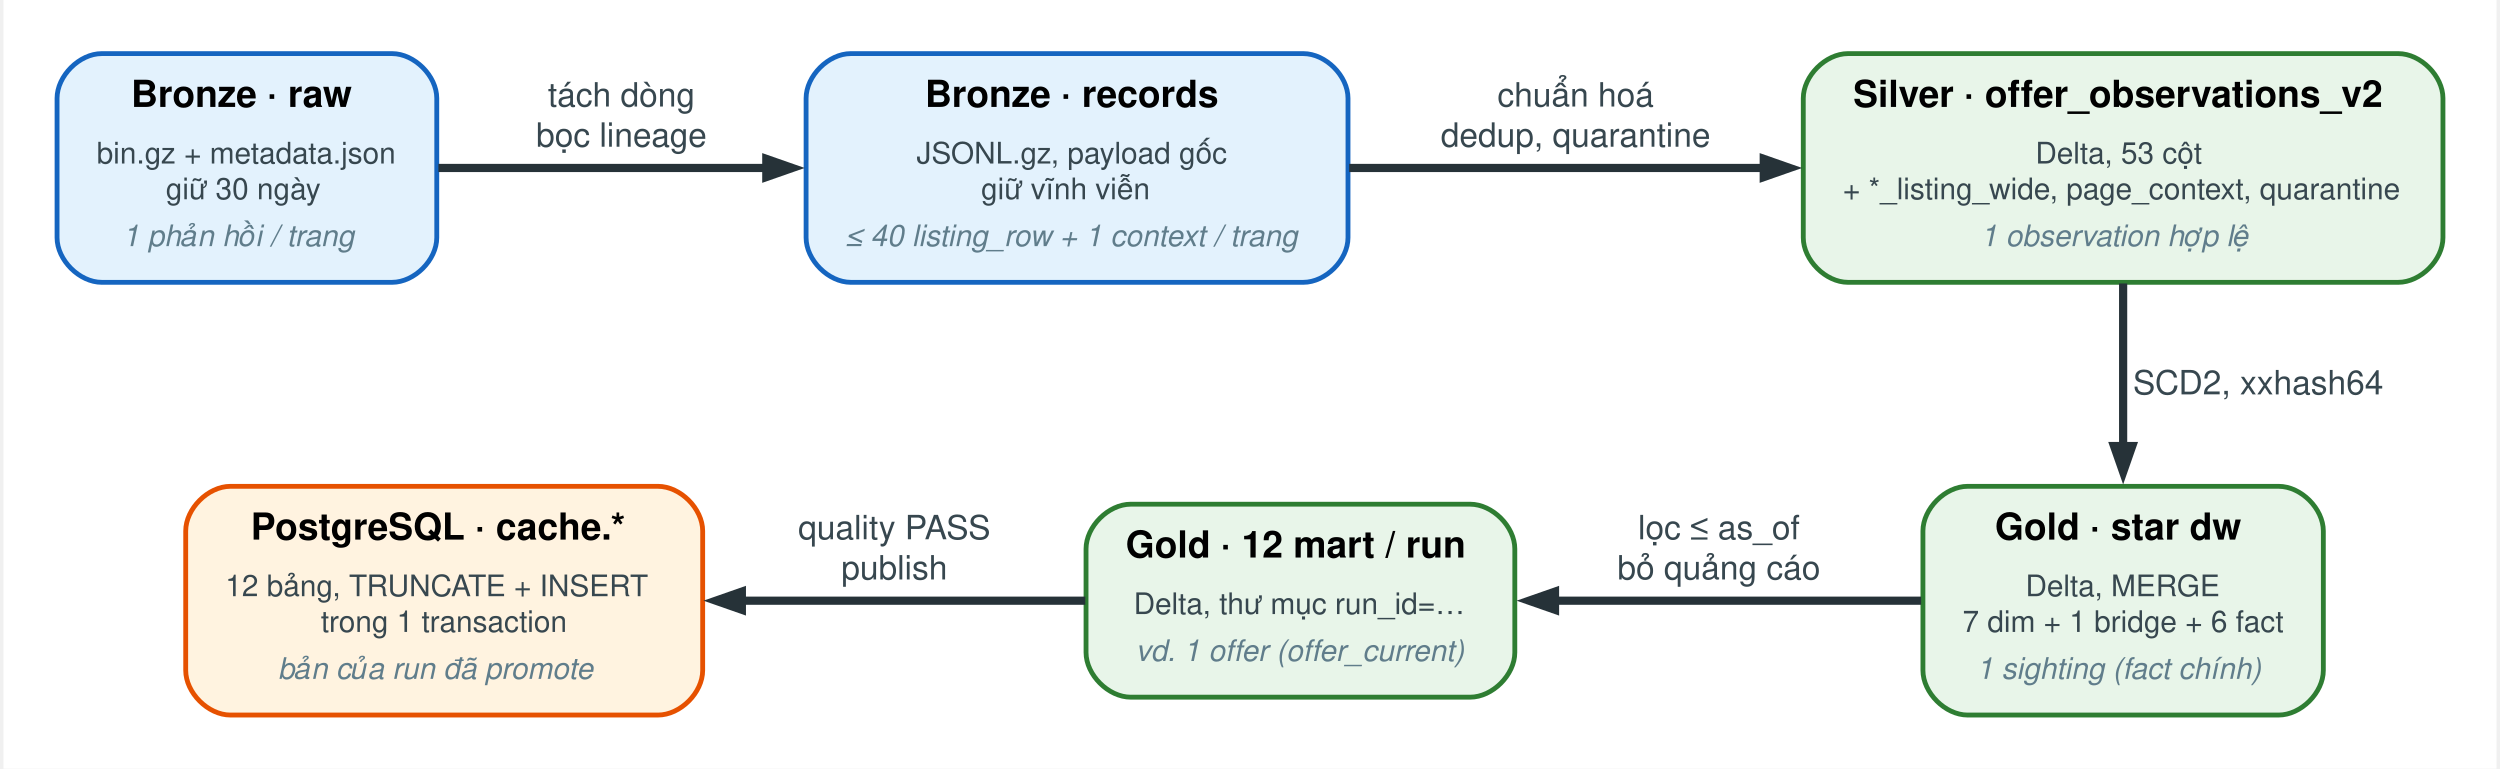
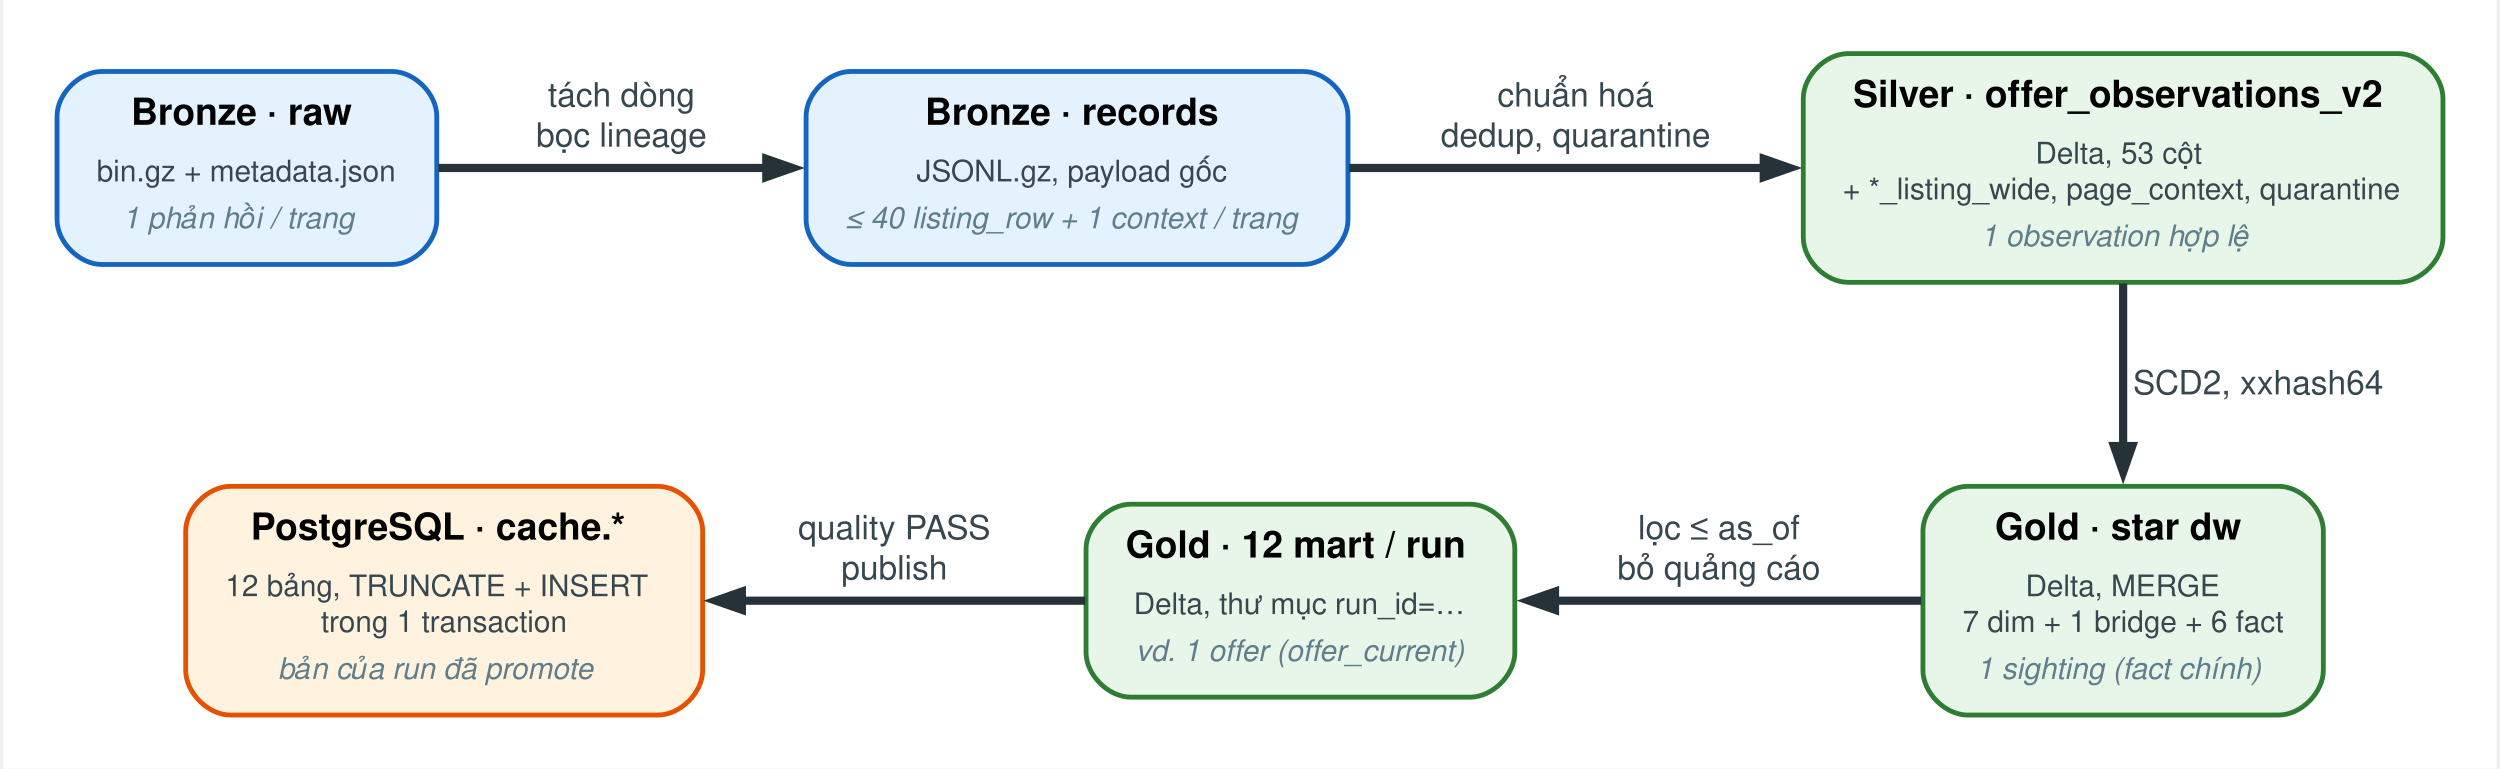
<svg xmlns="http://www.w3.org/2000/svg" width="670pt" height="206pt" viewBox="0.00 0.00 669.71 206.48">
  <g id="graph0" class="graph" transform="scale(1 1) rotate(0) translate(14.4 192.08)">
    <polygon fill="white" stroke="none" points="-14.4,14.4 -14.4,-192.08 655.31,-192.08 655.31,14.4 -14.4,14.4" />
    <g id="node1" class="node">
-       <path fill="#e3f2fd" stroke="#1565c0" stroke-width="1.3" d="M90,-177.68C90,-177.68 12,-177.68 12,-177.68 6,-177.68 0,-171.68 0,-165.68 0,-165.68 0,-128.24 0,-128.24 0,-122.24 6,-116.24 12,-116.24 12,-116.24 90,-116.24 90,-116.24 96,-116.24 102,-122.24 102,-128.24 102,-128.24 102,-165.68 102,-165.68 102,-171.68 96,-177.68 90,-177.68" />
-       <text text-anchor="start" x="19.88" y="-163.36" font-family="Helvetica,sans-Serif" font-weight="bold" font-size="10.00">Bronze · raw</text>
-       <text text-anchor="start" x="10.64" y="-148.16" font-family="Helvetica,sans-Serif" font-size="8.00" fill="#37474f">bin.gz + metadata.json</text>
-       <text text-anchor="start" x="29.21" y="-138.56" font-family="Helvetica,sans-Serif" font-size="8.00" fill="#37474f">giữ 30 ngày</text>
-       <text text-anchor="start" x="17.65" y="-125.96" font-family="Helvetica,sans-Serif" font-style="italic" font-size="8.00" fill="#607d8b">1 phản hồi / trang</text>
+       <path fill="#e3f2fd" stroke="#1565c0" stroke-width="1.3" d="M90,-172.88C90,-172.88 12,-172.88 12,-172.88 6,-172.88 0,-166.88 0,-160.88 0,-160.88 0,-133.04 0,-133.04 0,-127.04 6,-121.04 12,-121.04 12,-121.04 90,-121.04 90,-121.04 96,-121.04 102,-127.04 102,-133.04 102,-133.04 102,-160.88 102,-160.88 102,-166.88 96,-172.88 90,-172.88" />
+       <text text-anchor="start" x="19.88" y="-158.56" font-family="Helvetica,sans-Serif" font-weight="bold" font-size="10.00">Bronze · raw</text>
+       <text text-anchor="start" x="10.64" y="-143.36" font-family="Helvetica,sans-Serif" font-size="8.00" fill="#37474f">bin.gz + metadata.json</text>
+       <text text-anchor="start" x="17.65" y="-130.76" font-family="Helvetica,sans-Serif" font-style="italic" font-size="8.00" fill="#607d8b">1 phản hồi / trang</text>
    </g>
    <g id="node2" class="node">
-       <path fill="#e3f2fd" stroke="#1565c0" stroke-width="1.3" d="M334.78,-177.68C334.78,-177.68 213.21,-177.68 213.21,-177.68 207.21,-177.68 201.21,-171.68 201.21,-165.68 201.21,-165.68 201.21,-128.24 201.21,-128.24 201.21,-122.24 207.21,-116.24 213.21,-116.24 213.21,-116.24 334.78,-116.24 334.78,-116.24 340.78,-116.24 346.78,-122.24 346.78,-128.24 346.78,-128.24 346.78,-165.68 346.78,-165.68 346.78,-171.68 340.78,-177.68 334.78,-177.68" />
-       <text text-anchor="start" x="233.15" y="-163.36" font-family="Helvetica,sans-Serif" font-weight="bold" font-size="10.00">Bronze · records</text>
-       <text text-anchor="start" x="230.87" y="-148.16" font-family="Helvetica,sans-Serif" font-size="8.00" fill="#37474f">JSONL.gz, payload gốc</text>
-       <text text-anchor="start" x="248.21" y="-138.56" font-family="Helvetica,sans-Serif" font-size="8.00" fill="#37474f">giữ vĩnh viễn</text>
-       <text text-anchor="start" x="211.85" y="-125.96" font-family="Helvetica,sans-Serif" font-style="italic" font-size="8.00" fill="#607d8b">≤ 40 listing_row + 1 context / trang</text>
+       <path fill="#e3f2fd" stroke="#1565c0" stroke-width="1.3" d="M334.78,-172.88C334.78,-172.88 213.21,-172.88 213.21,-172.88 207.21,-172.88 201.21,-166.88 201.21,-160.88 201.21,-160.88 201.21,-133.04 201.21,-133.04 201.21,-127.04 207.21,-121.04 213.21,-121.04 213.21,-121.04 334.78,-121.04 334.78,-121.04 340.78,-121.04 346.78,-127.04 346.78,-133.04 346.78,-133.04 346.78,-160.88 346.78,-160.88 346.78,-166.88 340.78,-172.88 334.78,-172.88" />
+       <text text-anchor="start" x="233.15" y="-158.56" font-family="Helvetica,sans-Serif" font-weight="bold" font-size="10.00">Bronze · records</text>
+       <text text-anchor="start" x="230.87" y="-143.36" font-family="Helvetica,sans-Serif" font-size="8.00" fill="#37474f">JSONL.gz, payload gốc</text>
+       <text text-anchor="start" x="211.85" y="-130.76" font-family="Helvetica,sans-Serif" font-style="italic" font-size="8.00" fill="#607d8b">≤ 40 listing_row + 1 context / trang</text>
    </g>
    <g id="edge1" class="edge">
      <path fill="none" stroke="#263238" stroke-width="2.2" d="M102.44,-146.96C128.56,-146.96 160.95,-146.96 190.52,-146.96" />
      <polygon fill="#263238" stroke="#263238" stroke-width="2.2" points="190.52,-149.41 197.52,-146.96 190.52,-144.51 190.52,-149.41" />
      <text text-anchor="middle" x="151.61" y="-163.46" font-family="Helvetica,sans-Serif" font-size="9.00" fill="#37474f">tách dòng</text>
      <text text-anchor="middle" x="151.61" y="-152.66" font-family="Helvetica,sans-Serif" font-size="9.00" fill="#37474f">bọc lineage</text>
    </g>
    <g id="node3" class="node">
      <path fill="#e8f5e9" stroke="#2e7d32" stroke-width="1.3" d="M628.91,-177.68C628.91,-177.68 481.08,-177.68 481.08,-177.68 475.08,-177.68 469.08,-171.68 469.08,-165.68 469.08,-165.68 469.08,-128.24 469.08,-128.24 469.08,-122.24 475.08,-116.24 481.08,-116.24 481.08,-116.24 628.91,-116.24 628.91,-116.24 634.91,-116.24 640.91,-122.24 640.91,-128.24 640.91,-128.24 640.91,-165.68 640.91,-165.68 640.91,-171.68 634.91,-177.68 628.91,-177.68" />
      <text text-anchor="start" x="482.47" y="-163.36" font-family="Helvetica,sans-Serif" font-weight="bold" font-size="10.00">Silver · offer_observations_v2</text>
      <text text-anchor="start" x="531.43" y="-148.16" font-family="Helvetica,sans-Serif" font-size="8.00" fill="#37474f">Delta, 53 cột</text>
      <text text-anchor="start" x="479.72" y="-138.56" font-family="Helvetica,sans-Serif" font-size="8.00" fill="#37474f">+ *_listing_wide, page_context, quarantine</text>
      <text text-anchor="start" x="516.76" y="-125.96" font-family="Helvetica,sans-Serif" font-style="italic" font-size="8.00" fill="#607d8b">1 observation hợp lệ</text>
    </g>
    <g id="edge2" class="edge">
      <path fill="none" stroke="#263238" stroke-width="2.2" d="M347.1,-146.96C381.13,-146.96 422.09,-146.96 458.62,-146.96" />
      <polygon fill="#263238" stroke="#263238" stroke-width="2.2" points="458.46,-149.41 465.46,-146.96 458.46,-144.51 458.46,-149.41" />
      <text text-anchor="middle" x="407.93" y="-163.46" font-family="Helvetica,sans-Serif" font-size="9.00" fill="#37474f">chuẩn hoá</text>
      <text text-anchor="middle" x="407.93" y="-152.66" font-family="Helvetica,sans-Serif" font-size="9.00" fill="#37474f">dedup, quarantine</text>
    </g>
    <g id="node4" class="node">
      <path fill="#e8f5e9" stroke="#2e7d32" stroke-width="1.3" d="M596.78,-61.44C596.78,-61.44 513.22,-61.44 513.22,-61.44 507.22,-61.44 501.22,-55.44 501.22,-49.44 501.22,-49.44 501.22,-12 501.22,-12 501.22,-6 507.22,0 513.22,0 513.22,0 596.78,0 596.78,0 602.78,0 608.78,-6 608.78,-12 608.78,-12 608.78,-49.44 608.78,-49.44 608.78,-55.44 602.78,-61.44 596.78,-61.44" />
      <text text-anchor="start" x="520.55" y="-47.12" font-family="Helvetica,sans-Serif" font-weight="bold" font-size="10.00">Gold · star dw</text>
      <text text-anchor="start" x="528.77" y="-31.92" font-family="Helvetica,sans-Serif" font-size="8.00" fill="#37474f">Delta, MERGE</text>
      <text text-anchor="start" x="511.86" y="-22.32" font-family="Helvetica,sans-Serif" font-size="8.00" fill="#37474f">7 dim + 1 bridge + 6 fact</text>
      <text text-anchor="start" x="515.65" y="-9.72" font-family="Helvetica,sans-Serif" font-style="italic" font-size="8.00" fill="#607d8b">1 sighting (fact chính)</text>
    </g>
    <g id="edge3" class="edge">
      <path fill="none" stroke="#263238" stroke-width="2.2" d="M555,-115.94C555,-102.54 555,-86.54 555,-72.11" />
      <polygon fill="#263238" stroke="#263238" stroke-width="2.2" points="557.45,-72.26 555,-65.26 552.55,-72.26 557.45,-72.26" />
      <text text-anchor="middle" x="591.27" y="-86.14" font-family="Helvetica,sans-Serif" font-size="9.00" fill="#37474f">  SCD2, xxhash64</text>
    </g>
    <g id="node5" class="node">
      <path fill="#e8f5e9" stroke="#2e7d32" stroke-width="1.3" d="M379.59,-56.64C379.59,-56.64 288.41,-56.64 288.41,-56.64 282.41,-56.64 276.41,-50.64 276.41,-44.64 276.41,-44.64 276.41,-16.8 276.41,-16.8 276.41,-10.8 282.41,-4.8 288.41,-4.8 288.41,-4.8 379.59,-4.8 379.59,-4.8 385.59,-4.8 391.59,-10.8 391.59,-16.8 391.59,-16.8 391.59,-44.64 391.59,-44.64 391.59,-50.64 385.59,-56.64 379.59,-56.64" />
      <text text-anchor="start" x="287.05" y="-42.32" font-family="Helvetica,sans-Serif" font-weight="bold" font-size="10.00">Gold · 12 mart / run</text>
      <text text-anchor="start" x="289.2" y="-27.12" font-family="Helvetica,sans-Serif" font-size="8.00" fill="#37474f">Delta, thư mục run_id=…</text>
      <text text-anchor="start" x="289.76" y="-14.52" font-family="Helvetica,sans-Serif" font-style="italic" font-size="8.00" fill="#607d8b">vd. 1 offer (offer_current)</text>
    </g>
    <g id="edge4" class="edge">
      <path fill="none" stroke="#263238" stroke-width="2.2" d="M402.14,-30.72C433.83,-30.72 470.99,-30.72 500.74,-30.72" />
      <polygon fill="#263238" stroke="#263238" stroke-width="2.2" points="402.39,-28.27 395.39,-30.72 402.39,-33.17 402.39,-28.27" />
      <text text-anchor="middle" x="446.41" y="-47.22" font-family="Helvetica,sans-Serif" font-size="9.00" fill="#37474f">lọc ≤ as_of</text>
      <text text-anchor="middle" x="446.41" y="-36.42" font-family="Helvetica,sans-Serif" font-size="9.00" fill="#37474f">bỏ quảng cáo</text>
    </g>
    <g id="node6" class="node">
      <path fill="#fff3e0" stroke="#e65100" stroke-width="1.3" d="M161.43,-61.44C161.43,-61.44 46.56,-61.44 46.56,-61.44 40.56,-61.44 34.56,-55.44 34.56,-49.44 34.56,-49.44 34.56,-12 34.56,-12 34.56,-6 40.56,0 46.56,0 46.56,0 161.43,0 161.43,0 167.43,0 173.43,-6 173.43,-12 173.43,-12 173.43,-49.44 173.43,-49.44 173.43,-55.44 167.43,-61.44 161.43,-61.44" />
      <text text-anchor="start" x="52.04" y="-47.12" font-family="Helvetica,sans-Serif" font-weight="bold" font-size="10.00">PostgreSQL · cache.*</text>
      <text text-anchor="start" x="45.2" y="-31.92" font-family="Helvetica,sans-Serif" font-size="8.00" fill="#37474f">12 bảng, TRUNCATE + INSERT</text>
      <text text-anchor="start" x="70.87" y="-22.32" font-family="Helvetica,sans-Serif" font-size="8.00" fill="#37474f">trong 1 transaction</text>
      <text text-anchor="start" x="59.31" y="-9.72" font-family="Helvetica,sans-Serif" font-style="italic" font-size="8.00" fill="#607d8b">bản của run đã promote</text>
    </g>
    <g id="edge5" class="edge">
      <path fill="none" stroke="#263238" stroke-width="2.2" d="M183.79,-30.72C214.19,-30.72 248.23,-30.72 276.21,-30.72" />
      <polygon fill="#263238" stroke="#263238" stroke-width="2.2" points="183.96,-28.27 176.96,-30.72 183.96,-33.17 183.96,-28.27" />
      <text text-anchor="middle" x="224.92" y="-47.22" font-family="Helvetica,sans-Serif" font-size="9.00" fill="#37474f">quality PASS</text>
      <text text-anchor="middle" x="224.92" y="-36.42" font-family="Helvetica,sans-Serif" font-size="9.00" fill="#37474f">publish</text>
    </g>
  </g>
</svg>
